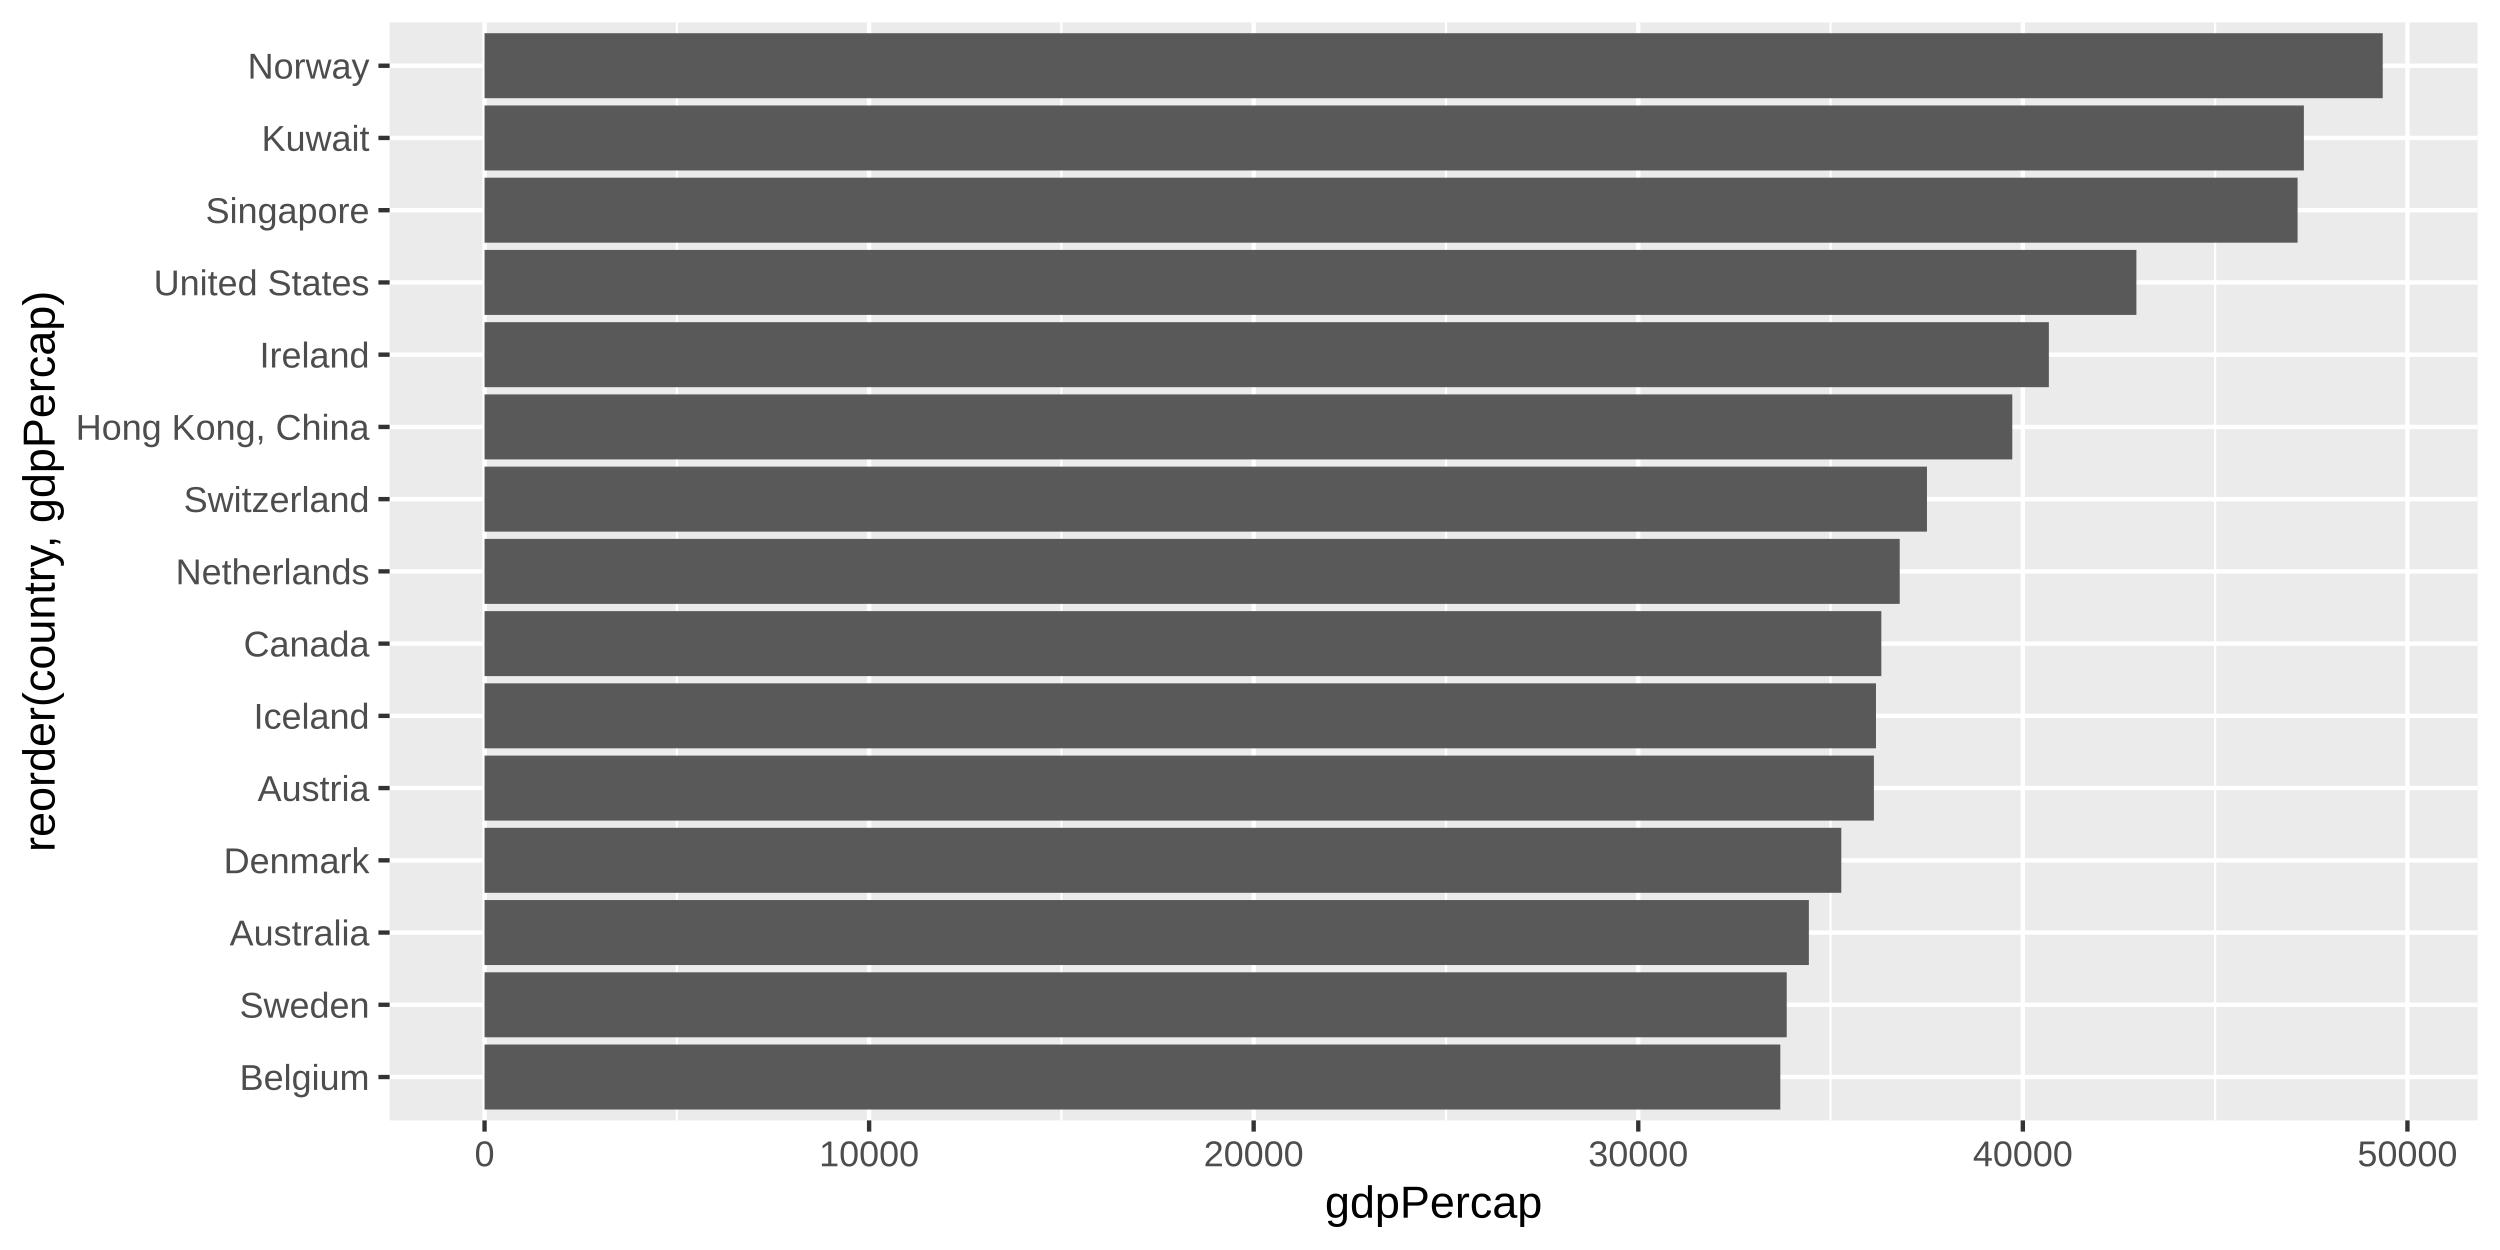
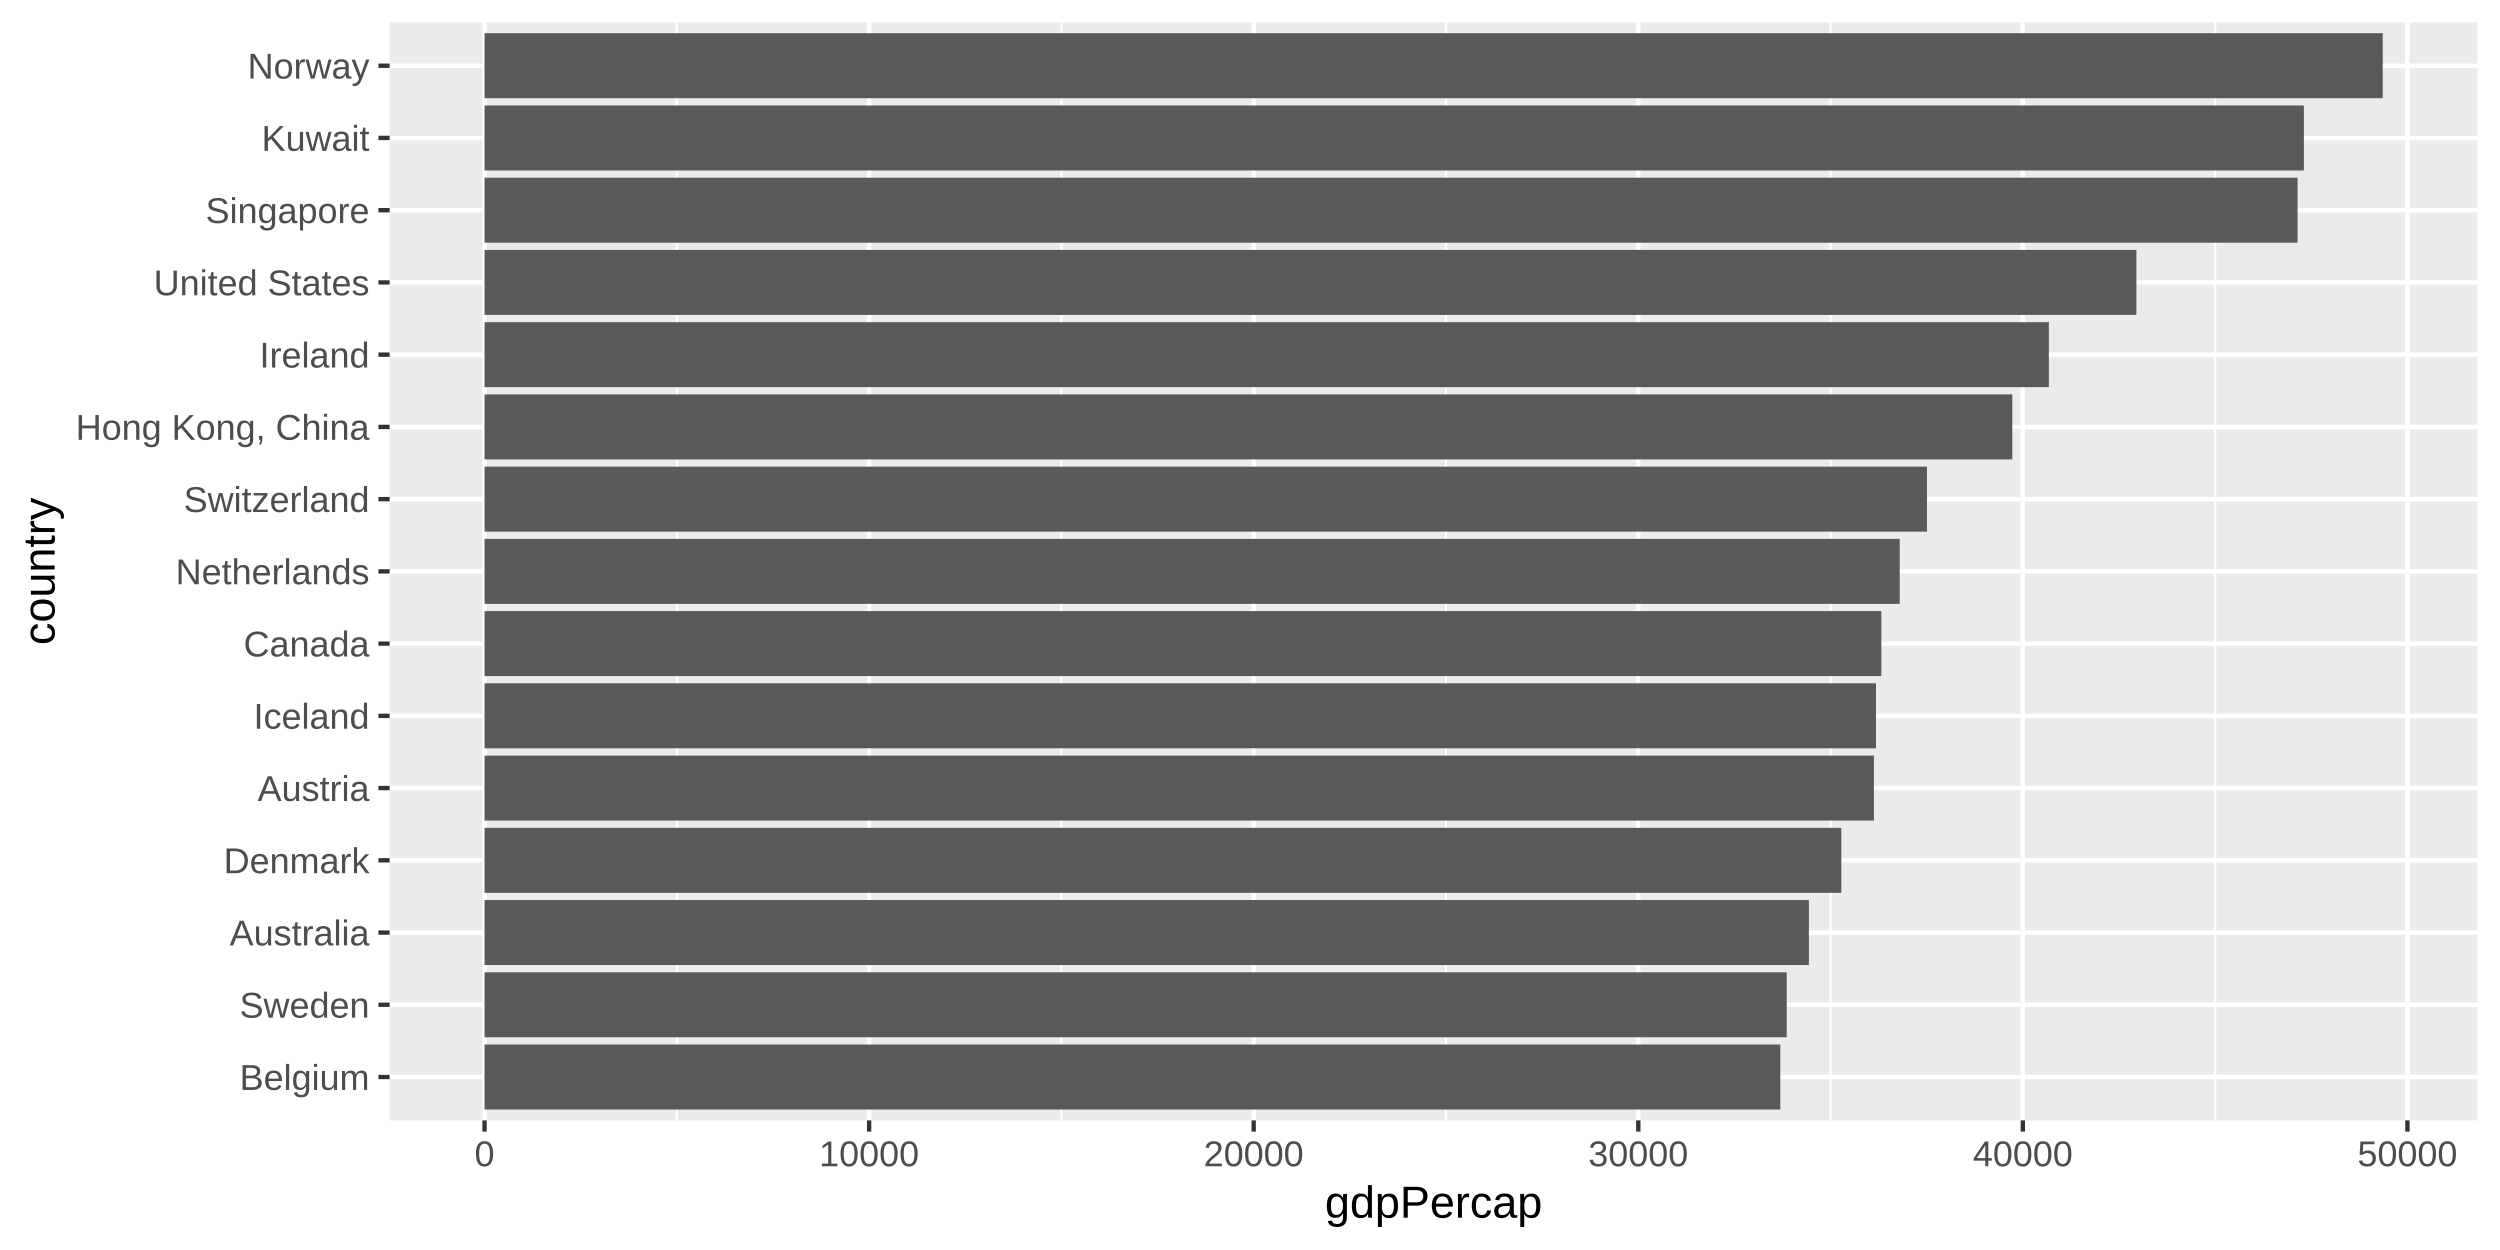
<svg xmlns="http://www.w3.org/2000/svg" class="svglite" width="612.00pt" height="306.00pt" viewBox="0 0 612.00 306.00">
  <defs>
    <style type="text/css">
    .svglite line, .svglite polyline, .svglite polygon, .svglite path, .svglite rect, .svglite circle {
      fill: none;
      stroke: #000000;
      stroke-linecap: round;
      stroke-linejoin: round;
      stroke-miterlimit: 10.00;
    }
    .svglite text {
      white-space: pre;
    }
  </style>
  </defs>
  <rect width="100%" height="100%" style="stroke: none; fill: #FFFFFF;" />
  <defs>
    <clipPath id="cpMC4wMHw2MTIuMDB8MC4wMHwzMDYuMDA=">
      <rect x="0.00" y="0.00" width="612.00" height="306.00" />
    </clipPath>
  </defs>
  <g clip-path="url(#cpMC4wMHw2MTIuMDB8MC4wMHwzMDYuMDA=)">
    <rect x="0.00" y="0.00" width="612.00" height="306.00" style="stroke-width: 1.07; stroke: #FFFFFF; fill: #FFFFFF;" />
  </g>
  <defs>
    <clipPath id="cpOTUuMzh8NjA2LjUyfDUuNDh8Mjc0LjI3">
      <rect x="95.38" y="5.48" width="511.14" height="268.79" />
    </clipPath>
  </defs>
  <g clip-path="url(#cpOTUuMzh8NjA2LjUyfDUuNDh8Mjc0LjI3)">
    <rect x="95.38" y="5.48" width="511.14" height="268.79" style="stroke-width: 1.07; stroke: none; fill: #EBEBEB;" />
    <polyline points="165.69,274.27 165.69,5.48 " style="stroke-width: 0.53; stroke: #FFFFFF; stroke-linecap: butt;" />
    <polyline points="259.83,274.27 259.83,5.48 " style="stroke-width: 0.53; stroke: #FFFFFF; stroke-linecap: butt;" />
    <polyline points="353.98,274.27 353.98,5.48 " style="stroke-width: 0.53; stroke: #FFFFFF; stroke-linecap: butt;" />
    <polyline points="448.12,274.27 448.12,5.48 " style="stroke-width: 0.53; stroke: #FFFFFF; stroke-linecap: butt;" />
    <polyline points="542.27,274.27 542.27,5.48 " style="stroke-width: 0.53; stroke: #FFFFFF; stroke-linecap: butt;" />
    <polyline points="95.38,263.66 606.52,263.66 " style="stroke-width: 1.07; stroke: #FFFFFF; stroke-linecap: butt;" />
    <polyline points="95.38,245.97 606.52,245.97 " style="stroke-width: 1.07; stroke: #FFFFFF; stroke-linecap: butt;" />
    <polyline points="95.38,228.29 606.52,228.29 " style="stroke-width: 1.07; stroke: #FFFFFF; stroke-linecap: butt;" />
    <polyline points="95.38,210.61 606.52,210.61 " style="stroke-width: 1.07; stroke: #FFFFFF; stroke-linecap: butt;" />
    <polyline points="95.38,192.92 606.52,192.92 " style="stroke-width: 1.07; stroke: #FFFFFF; stroke-linecap: butt;" />
    <polyline points="95.38,175.24 606.52,175.24 " style="stroke-width: 1.07; stroke: #FFFFFF; stroke-linecap: butt;" />
    <polyline points="95.38,157.56 606.52,157.56 " style="stroke-width: 1.07; stroke: #FFFFFF; stroke-linecap: butt;" />
    <polyline points="95.38,139.87 606.52,139.87 " style="stroke-width: 1.07; stroke: #FFFFFF; stroke-linecap: butt;" />
    <polyline points="95.38,122.19 606.52,122.19 " style="stroke-width: 1.07; stroke: #FFFFFF; stroke-linecap: butt;" />
    <polyline points="95.38,104.51 606.52,104.51 " style="stroke-width: 1.07; stroke: #FFFFFF; stroke-linecap: butt;" />
    <polyline points="95.38,86.82 606.52,86.82 " style="stroke-width: 1.07; stroke: #FFFFFF; stroke-linecap: butt;" />
    <polyline points="95.38,69.14 606.52,69.14 " style="stroke-width: 1.07; stroke: #FFFFFF; stroke-linecap: butt;" />
    <polyline points="95.38,51.46 606.52,51.46 " style="stroke-width: 1.07; stroke: #FFFFFF; stroke-linecap: butt;" />
    <polyline points="95.38,33.77 606.52,33.77 " style="stroke-width: 1.07; stroke: #FFFFFF; stroke-linecap: butt;" />
    <polyline points="95.38,16.09 606.52,16.09 " style="stroke-width: 1.07; stroke: #FFFFFF; stroke-linecap: butt;" />
    <polyline points="118.62,274.27 118.62,5.48 " style="stroke-width: 1.07; stroke: #FFFFFF; stroke-linecap: butt;" />
    <polyline points="212.76,274.27 212.76,5.48 " style="stroke-width: 1.07; stroke: #FFFFFF; stroke-linecap: butt;" />
    <polyline points="306.90,274.27 306.90,5.48 " style="stroke-width: 1.07; stroke: #FFFFFF; stroke-linecap: butt;" />
    <polyline points="401.05,274.27 401.05,5.48 " style="stroke-width: 1.07; stroke: #FFFFFF; stroke-linecap: butt;" />
    <polyline points="495.19,274.27 495.19,5.48 " style="stroke-width: 1.07; stroke: #FFFFFF; stroke-linecap: butt;" />
    <polyline points="589.34,274.27 589.34,5.48 " style="stroke-width: 1.07; stroke: #FFFFFF; stroke-linecap: butt;" />
    <rect x="118.62" y="8.13" width="464.67" height="15.91" style="stroke-width: 1.07; stroke: none; stroke-linecap: butt; stroke-linejoin: miter; fill: #595959;" />
    <rect x="118.62" y="25.82" width="445.37" height="15.91" style="stroke-width: 1.07; stroke: none; stroke-linecap: butt; stroke-linejoin: miter; fill: #595959;" />
    <rect x="118.62" y="43.50" width="443.83" height="15.91" style="stroke-width: 1.07; stroke: none; stroke-linecap: butt; stroke-linejoin: miter; fill: #595959;" />
    <rect x="118.62" y="61.18" width="404.37" height="15.91" style="stroke-width: 1.07; stroke: none; stroke-linecap: butt; stroke-linejoin: miter; fill: #595959;" />
    <rect x="118.62" y="78.87" width="382.94" height="15.91" style="stroke-width: 1.07; stroke: none; stroke-linecap: butt; stroke-linejoin: miter; fill: #595959;" />
    <rect x="118.62" y="96.55" width="373.99" height="15.91" style="stroke-width: 1.07; stroke: none; stroke-linecap: butt; stroke-linejoin: miter; fill: #595959;" />
    <rect x="118.62" y="114.23" width="353.10" height="15.91" style="stroke-width: 1.07; stroke: none; stroke-linecap: butt; stroke-linejoin: miter; fill: #595959;" />
    <rect x="118.62" y="131.92" width="346.43" height="15.91" style="stroke-width: 1.07; stroke: none; stroke-linecap: butt; stroke-linejoin: miter; fill: #595959;" />
    <rect x="118.62" y="149.60" width="341.93" height="15.91" style="stroke-width: 1.07; stroke: none; stroke-linecap: butt; stroke-linejoin: miter; fill: #595959;" />
    <rect x="118.62" y="167.28" width="340.62" height="15.91" style="stroke-width: 1.07; stroke: none; stroke-linecap: butt; stroke-linejoin: miter; fill: #595959;" />
    <rect x="118.62" y="184.97" width="340.11" height="15.91" style="stroke-width: 1.07; stroke: none; stroke-linecap: butt; stroke-linejoin: miter; fill: #595959;" />
    <rect x="118.62" y="202.65" width="332.13" height="15.91" style="stroke-width: 1.07; stroke: none; stroke-linecap: butt; stroke-linejoin: miter; fill: #595959;" />
    <rect x="118.62" y="220.33" width="324.19" height="15.91" style="stroke-width: 1.07; stroke: none; stroke-linecap: butt; stroke-linejoin: miter; fill: #595959;" />
    <rect x="118.62" y="238.02" width="318.77" height="15.91" style="stroke-width: 1.07; stroke: none; stroke-linecap: butt; stroke-linejoin: miter; fill: #595959;" />
    <rect x="118.62" y="255.70" width="317.20" height="15.91" style="stroke-width: 1.07; stroke: none; stroke-linecap: butt; stroke-linejoin: miter; fill: #595959;" />
  </g>
  <g clip-path="url(#cpMC4wMHw2MTIuMDB8MC4wMHwzMDYuMDA=)">
    <text x="90.45" y="266.81" text-anchor="end" style="font-size: 8.80px;fill: #4D4D4D; font-family: &quot;Arial&quot;;" textLength="31.79px" lengthAdjust="spacingAndGlyphs">Belgium</text>
    <text x="90.45" y="249.13" text-anchor="end" style="font-size: 8.80px;fill: #4D4D4D; font-family: &quot;Arial&quot;;" textLength="31.80px" lengthAdjust="spacingAndGlyphs">Sweden</text>
    <text x="90.45" y="231.44" text-anchor="end" style="font-size: 8.80px;fill: #4D4D4D; font-family: &quot;Arial&quot;;" textLength="34.23px" lengthAdjust="spacingAndGlyphs">Australia</text>
    <text x="90.45" y="213.76" text-anchor="end" style="font-size: 8.80px;fill: #4D4D4D; font-family: &quot;Arial&quot;;" textLength="35.70px" lengthAdjust="spacingAndGlyphs">Denmark</text>
    <text x="90.45" y="196.08" text-anchor="end" style="font-size: 8.80px;fill: #4D4D4D; font-family: &quot;Arial&quot;;" textLength="27.38px" lengthAdjust="spacingAndGlyphs">Austria</text>
    <text x="90.45" y="178.39" text-anchor="end" style="font-size: 8.80px;fill: #4D4D4D; font-family: &quot;Arial&quot;;" textLength="28.38px" lengthAdjust="spacingAndGlyphs">Iceland</text>
    <text x="90.45" y="160.71" text-anchor="end" style="font-size: 8.80px;fill: #4D4D4D; font-family: &quot;Arial&quot;;" textLength="30.83px" lengthAdjust="spacingAndGlyphs">Canada</text>
    <text x="90.45" y="143.03" text-anchor="end" style="font-size: 8.80px;fill: #4D4D4D; font-family: &quot;Arial&quot;;" textLength="47.45px" lengthAdjust="spacingAndGlyphs">Netherlands</text>
    <text x="90.45" y="125.34" text-anchor="end" style="font-size: 8.80px;fill: #4D4D4D; font-family: &quot;Arial&quot;;" textLength="45.48px" lengthAdjust="spacingAndGlyphs">Switzerland</text>
    <text x="90.45" y="107.66" text-anchor="end" style="font-size: 8.80px;fill: #4D4D4D; font-family: &quot;Arial&quot;;" textLength="71.91px" lengthAdjust="spacingAndGlyphs">Hong Kong, China</text>
    <text x="90.45" y="89.98" text-anchor="end" style="font-size: 8.80px;fill: #4D4D4D; font-family: &quot;Arial&quot;;" textLength="26.91px" lengthAdjust="spacingAndGlyphs">Ireland</text>
    <text x="90.45" y="72.29" text-anchor="end" style="font-size: 8.80px;fill: #4D4D4D; font-family: &quot;Arial&quot;;" textLength="52.81px" lengthAdjust="spacingAndGlyphs">United States</text>
    <text x="90.45" y="54.61" text-anchor="end" style="font-size: 8.80px;fill: #4D4D4D; font-family: &quot;Arial&quot;;" textLength="40.13px" lengthAdjust="spacingAndGlyphs">Singapore</text>
    <text x="90.45" y="36.93" text-anchor="end" style="font-size: 8.80px;fill: #4D4D4D; font-family: &quot;Arial&quot;;" textLength="26.40px" lengthAdjust="spacingAndGlyphs">Kuwait</text>
    <text x="90.45" y="19.24" text-anchor="end" style="font-size: 8.80px;fill: #4D4D4D; font-family: &quot;Arial&quot;;" textLength="29.82px" lengthAdjust="spacingAndGlyphs">Norway</text>
    <polyline points="92.64,263.66 95.38,263.66 " style="stroke-width: 1.07; stroke: #333333; stroke-linecap: butt;" />
    <polyline points="92.64,245.97 95.38,245.97 " style="stroke-width: 1.07; stroke: #333333; stroke-linecap: butt;" />
    <polyline points="92.64,228.29 95.38,228.29 " style="stroke-width: 1.07; stroke: #333333; stroke-linecap: butt;" />
    <polyline points="92.64,210.61 95.38,210.61 " style="stroke-width: 1.07; stroke: #333333; stroke-linecap: butt;" />
    <polyline points="92.64,192.92 95.38,192.92 " style="stroke-width: 1.07; stroke: #333333; stroke-linecap: butt;" />
    <polyline points="92.64,175.24 95.38,175.24 " style="stroke-width: 1.07; stroke: #333333; stroke-linecap: butt;" />
    <polyline points="92.64,157.56 95.38,157.56 " style="stroke-width: 1.07; stroke: #333333; stroke-linecap: butt;" />
    <polyline points="92.64,139.87 95.38,139.87 " style="stroke-width: 1.07; stroke: #333333; stroke-linecap: butt;" />
    <polyline points="92.64,122.19 95.38,122.19 " style="stroke-width: 1.07; stroke: #333333; stroke-linecap: butt;" />
    <polyline points="92.64,104.51 95.38,104.51 " style="stroke-width: 1.07; stroke: #333333; stroke-linecap: butt;" />
    <polyline points="92.64,86.82 95.38,86.82 " style="stroke-width: 1.07; stroke: #333333; stroke-linecap: butt;" />
    <polyline points="92.64,69.14 95.38,69.14 " style="stroke-width: 1.07; stroke: #333333; stroke-linecap: butt;" />
    <polyline points="92.64,51.46 95.38,51.46 " style="stroke-width: 1.07; stroke: #333333; stroke-linecap: butt;" />
    <polyline points="92.64,33.77 95.38,33.77 " style="stroke-width: 1.07; stroke: #333333; stroke-linecap: butt;" />
    <polyline points="92.64,16.09 95.38,16.09 " style="stroke-width: 1.07; stroke: #333333; stroke-linecap: butt;" />
    <polyline points="118.62,277.01 118.62,274.27 " style="stroke-width: 1.07; stroke: #333333; stroke-linecap: butt;" />
    <polyline points="212.76,277.01 212.76,274.27 " style="stroke-width: 1.07; stroke: #333333; stroke-linecap: butt;" />
    <polyline points="306.90,277.01 306.90,274.27 " style="stroke-width: 1.07; stroke: #333333; stroke-linecap: butt;" />
    <polyline points="401.05,277.01 401.05,274.27 " style="stroke-width: 1.07; stroke: #333333; stroke-linecap: butt;" />
    <polyline points="495.19,277.01 495.19,274.27 " style="stroke-width: 1.07; stroke: #333333; stroke-linecap: butt;" />
    <polyline points="589.34,277.01 589.34,274.27 " style="stroke-width: 1.07; stroke: #333333; stroke-linecap: butt;" />
    <text x="118.62" y="285.50" text-anchor="middle" style="font-size: 8.80px;fill: #4D4D4D; font-family: &quot;Arial&quot;;" textLength="4.90px" lengthAdjust="spacingAndGlyphs">0</text>
    <text x="212.76" y="285.50" text-anchor="middle" style="font-size: 8.80px;fill: #4D4D4D; font-family: &quot;Arial&quot;;" textLength="24.48px" lengthAdjust="spacingAndGlyphs">10000</text>
    <text x="306.90" y="285.50" text-anchor="middle" style="font-size: 8.80px;fill: #4D4D4D; font-family: &quot;Arial&quot;;" textLength="24.48px" lengthAdjust="spacingAndGlyphs">20000</text>
    <text x="401.05" y="285.50" text-anchor="middle" style="font-size: 8.80px;fill: #4D4D4D; font-family: &quot;Arial&quot;;" textLength="24.48px" lengthAdjust="spacingAndGlyphs">30000</text>
    <text x="495.19" y="285.50" text-anchor="middle" style="font-size: 8.80px;fill: #4D4D4D; font-family: &quot;Arial&quot;;" textLength="24.48px" lengthAdjust="spacingAndGlyphs">40000</text>
    <text x="589.34" y="285.50" text-anchor="middle" style="font-size: 8.80px;fill: #4D4D4D; font-family: &quot;Arial&quot;;" textLength="24.48px" lengthAdjust="spacingAndGlyphs">50000</text>
    <text x="350.95" y="298.09" text-anchor="middle" style="font-size: 11.00px; font-family: &quot;Arial&quot;;" textLength="53.22px" lengthAdjust="spacingAndGlyphs">gdpPercap</text>
-     <text transform="translate(13.37,139.87) rotate(-90)" text-anchor="middle" style="font-size: 11.00px; font-family: &quot;Arial&quot;;" textLength="138.21px" lengthAdjust="spacingAndGlyphs">reorder(country, gdpPercap)</text>
+     <text transform="translate(13.37,139.87) rotate(-90)" text-anchor="middle" style="font-size: 11.00px; font-family: &quot;Arial&quot;;" textLength="36.08px" lengthAdjust="spacingAndGlyphs">country</text>
  </g>
</svg>
